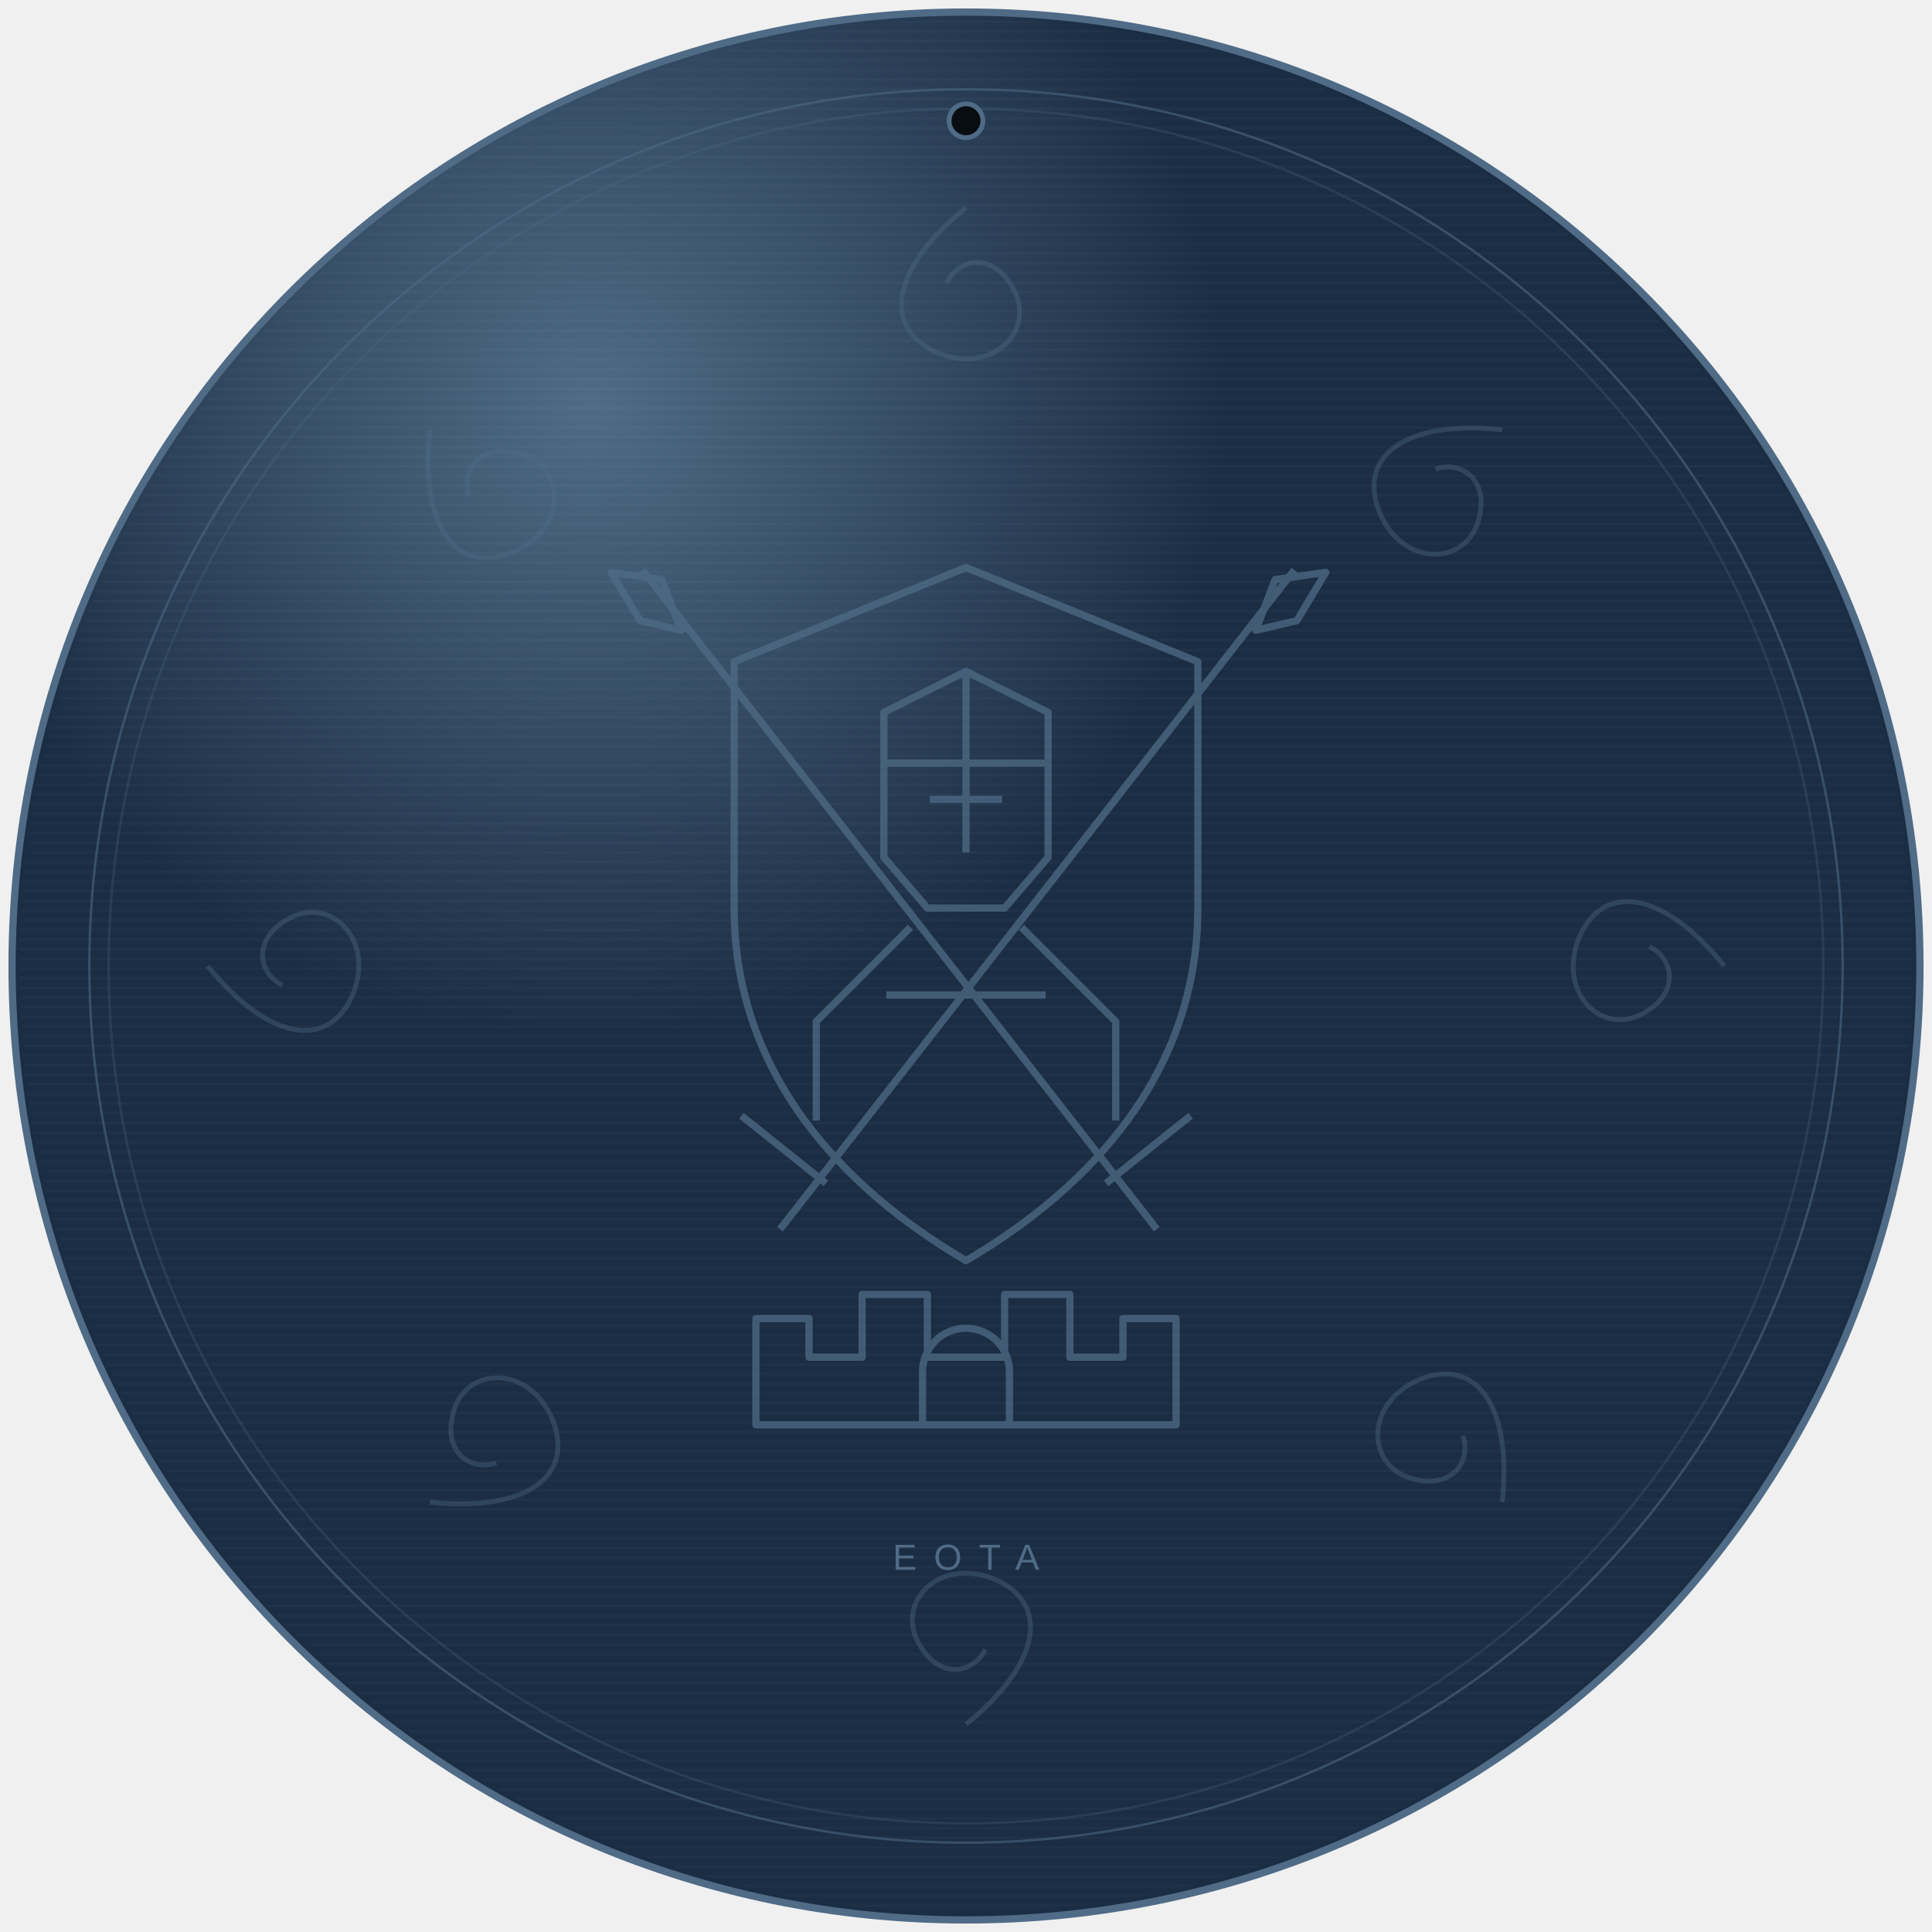
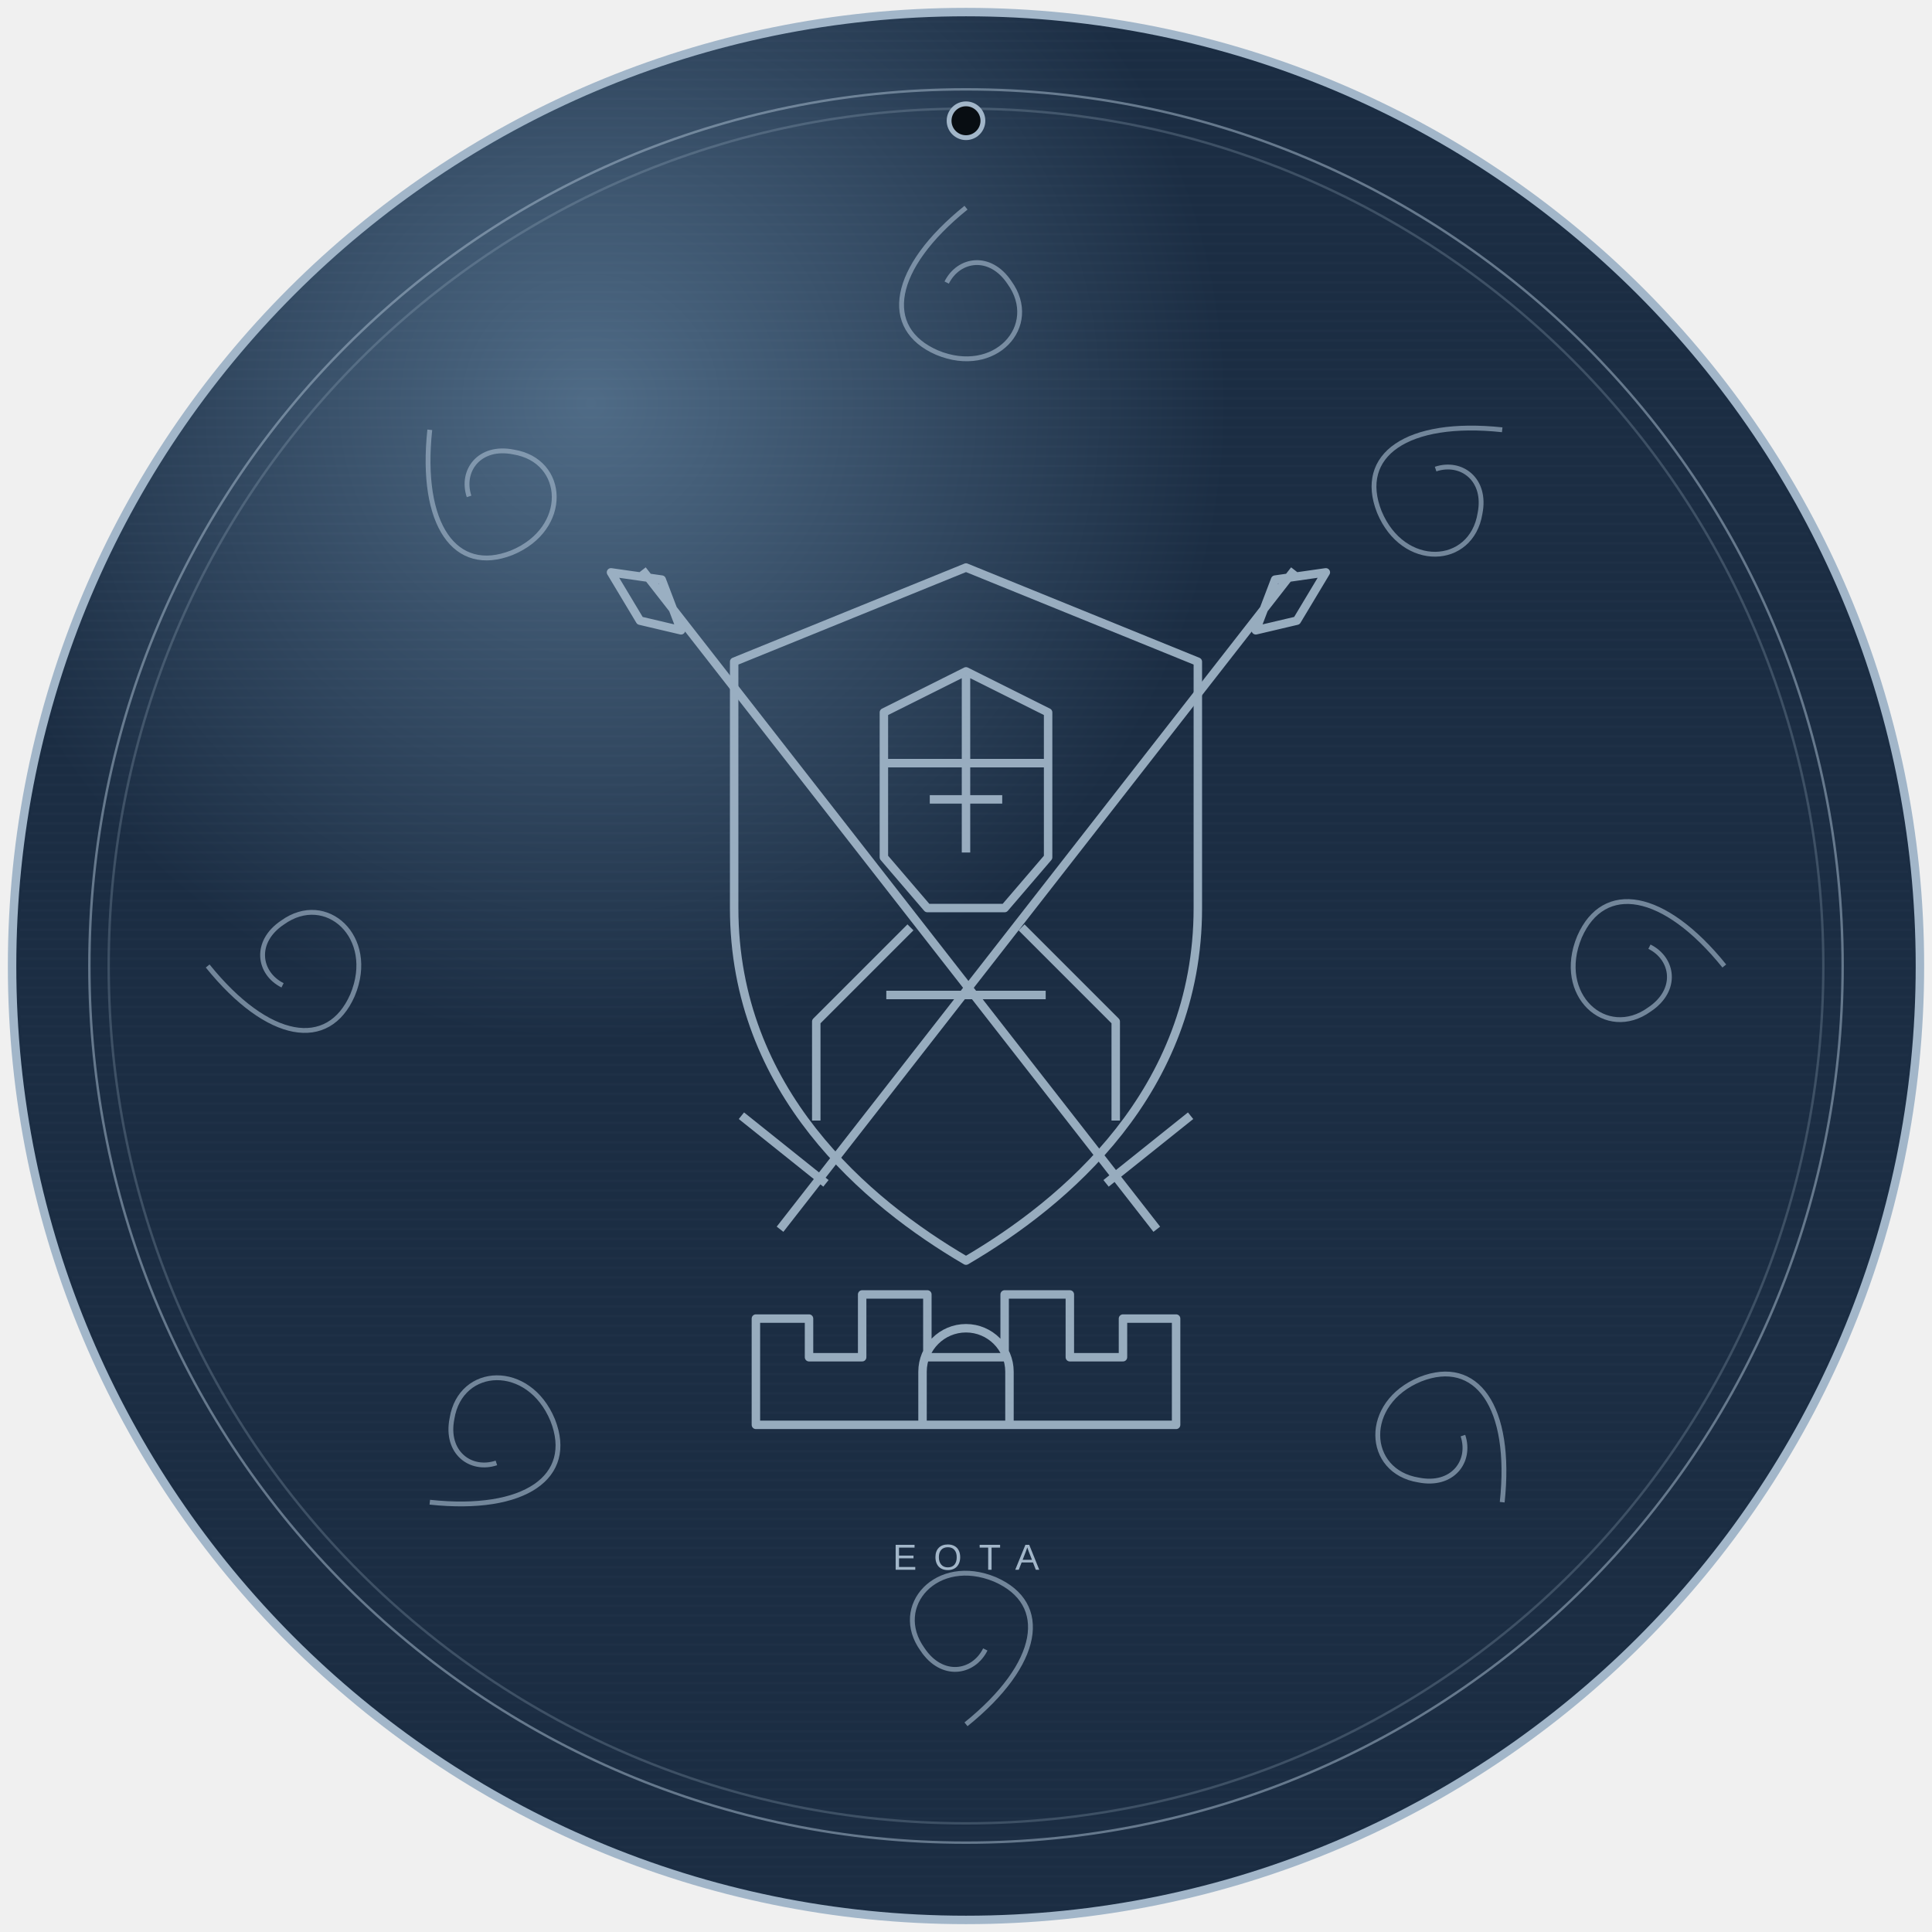
<svg xmlns="http://www.w3.org/2000/svg" width="800" height="800" viewBox="0 0 800 800">
  <defs>
    <radialGradient id="metal" cx="30%" cy="20%" r="85%">
      <stop stop-color="#4f6b86" />
      <stop offset=".4" stop-color="#1b2d43" />
      <stop offset="1" stop-color="#1b2d43" />
    </radialGradient>
    <pattern id="grain" width="4" height="4" patternUnits="userSpaceOnUse">
-       <path d="M0 1h4" stroke="#fff" opacity=".025" />
+       <path d="M0 1h4" stroke="#a2b6c9" opacity=".025" />
    </pattern>
  </defs>
-   <circle cx="400" cy="400" r="395" fill="url(#metal)" stroke="#4f6b86" stroke-width="3" />
+   <circle cx="400" cy="400" r="395" fill="url(#metal)" stroke="#a2b6c9" stroke-width="3.5" />
  <circle cx="400" cy="400" r="392" fill="url(#grain)" />
-   <circle cx="400" cy="400" r="363" fill="none" stroke="#4f6b86" opacity=".55" />
-   <circle cx="400" cy="400" r="355" fill="none" stroke="#4f6b86" opacity=".25" />
-   <g fill="none" stroke="#4f6b86" stroke-width="3" stroke-linejoin="round" opacity=".75">
+   <circle cx="400" cy="400" r="363" fill="none" stroke="#a2b6c9" opacity=".55" />
+   <circle cx="400" cy="400" r="355" fill="none" stroke="#a2b6c9" opacity=".25" />
+   <g fill="none" stroke="#a2b6c9" stroke-width="3.5" stroke-linejoin="round" opacity=".92">
    <path d="M400 235l96 39v102c0 76-55 122-96 146-41-24-96-70-96-146V274z" />
    <path d="M366 295l34-17 34 17v60l-18 21h-32l-18-21zM367 316h66M385 331h30M400 280v73M377 384l-39 39v41m85-80 39 39v41M367 412h66" />
    <path d="M266 236l213 273m-226-272 21 3 8 21-17-4zM458 490l35-28M536 236L323 509m226-272-21 3-8 21 17-4zM342 490l-35-28" />
    <path d="M313 590v-44h22v16h22v-26h27v26h32v-26h27v26h22v-16h22v44zM382 590v-22a18 18 0 0 1 36 0v22" />
  </g>
-   <g fill="none" stroke="#4f6b86" stroke-width="2" opacity=".38">
+   <g fill="none" stroke="#a2b6c9" stroke-width="2" opacity=".65">
    <path id="p" d="M400 86c-31 25-35 50-12 60 24 10 43-11 30-29-8-12-21-10-26 0" />
    <use href="#p" transform="rotate(45 400 400)" />
    <use href="#p" transform="rotate(90 400 400)" />
    <use href="#p" transform="rotate(135 400 400)" />
    <use href="#p" transform="rotate(180 400 400)" />
    <use href="#p" transform="rotate(225 400 400)" />
    <use href="#p" transform="rotate(270 400 400)" />
    <use href="#p" transform="rotate(315 400 400)" />
  </g>
-   <circle cx="400" cy="50" r="7" fill="#080d12" stroke="#4f6b86" stroke-width="2" />
-   <text x="400" y="650" fill="#4f6b86" text-anchor="middle" font-family="Arial,sans-serif" font-size="15" letter-spacing="7">EOTA</text>
+   <circle cx="400" cy="50" r="7" fill="#080d12" stroke="#a2b6c9" stroke-width="2" />
+   <text x="400" y="650" fill="#a2b6c9" text-anchor="middle" font-family="Arial,sans-serif" font-size="15" letter-spacing="7">EOTA</text>
</svg>
